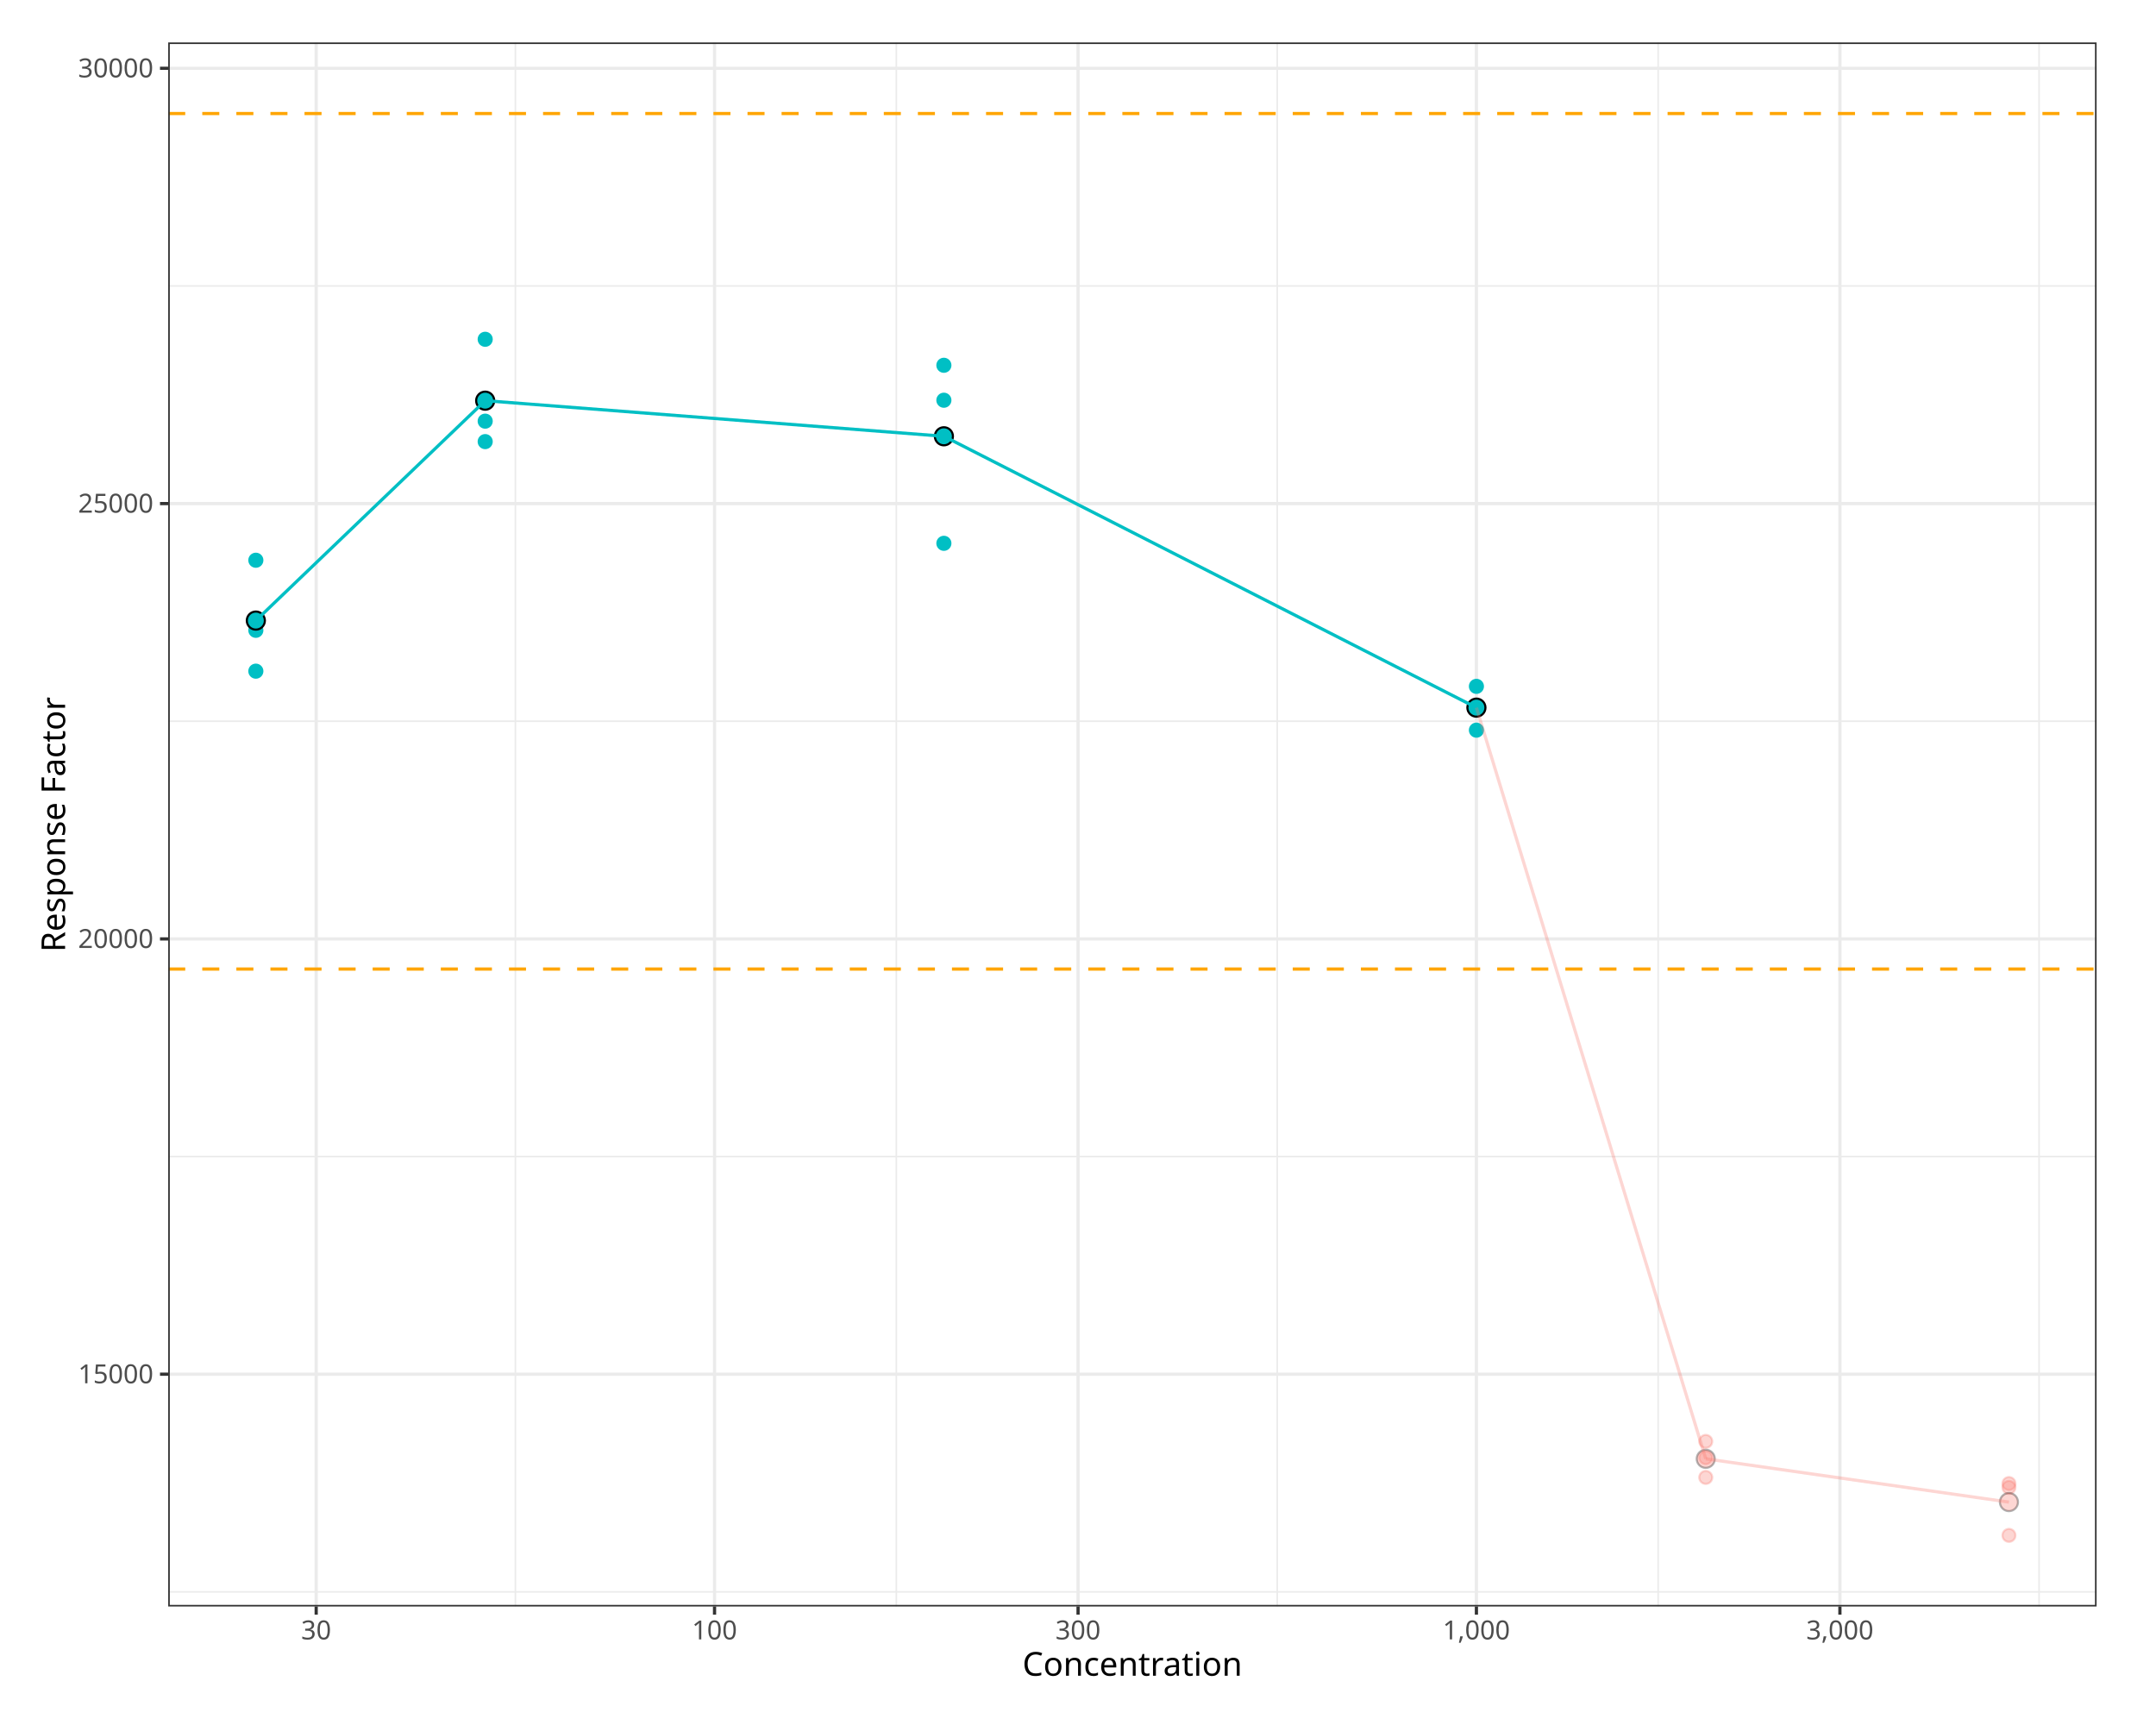
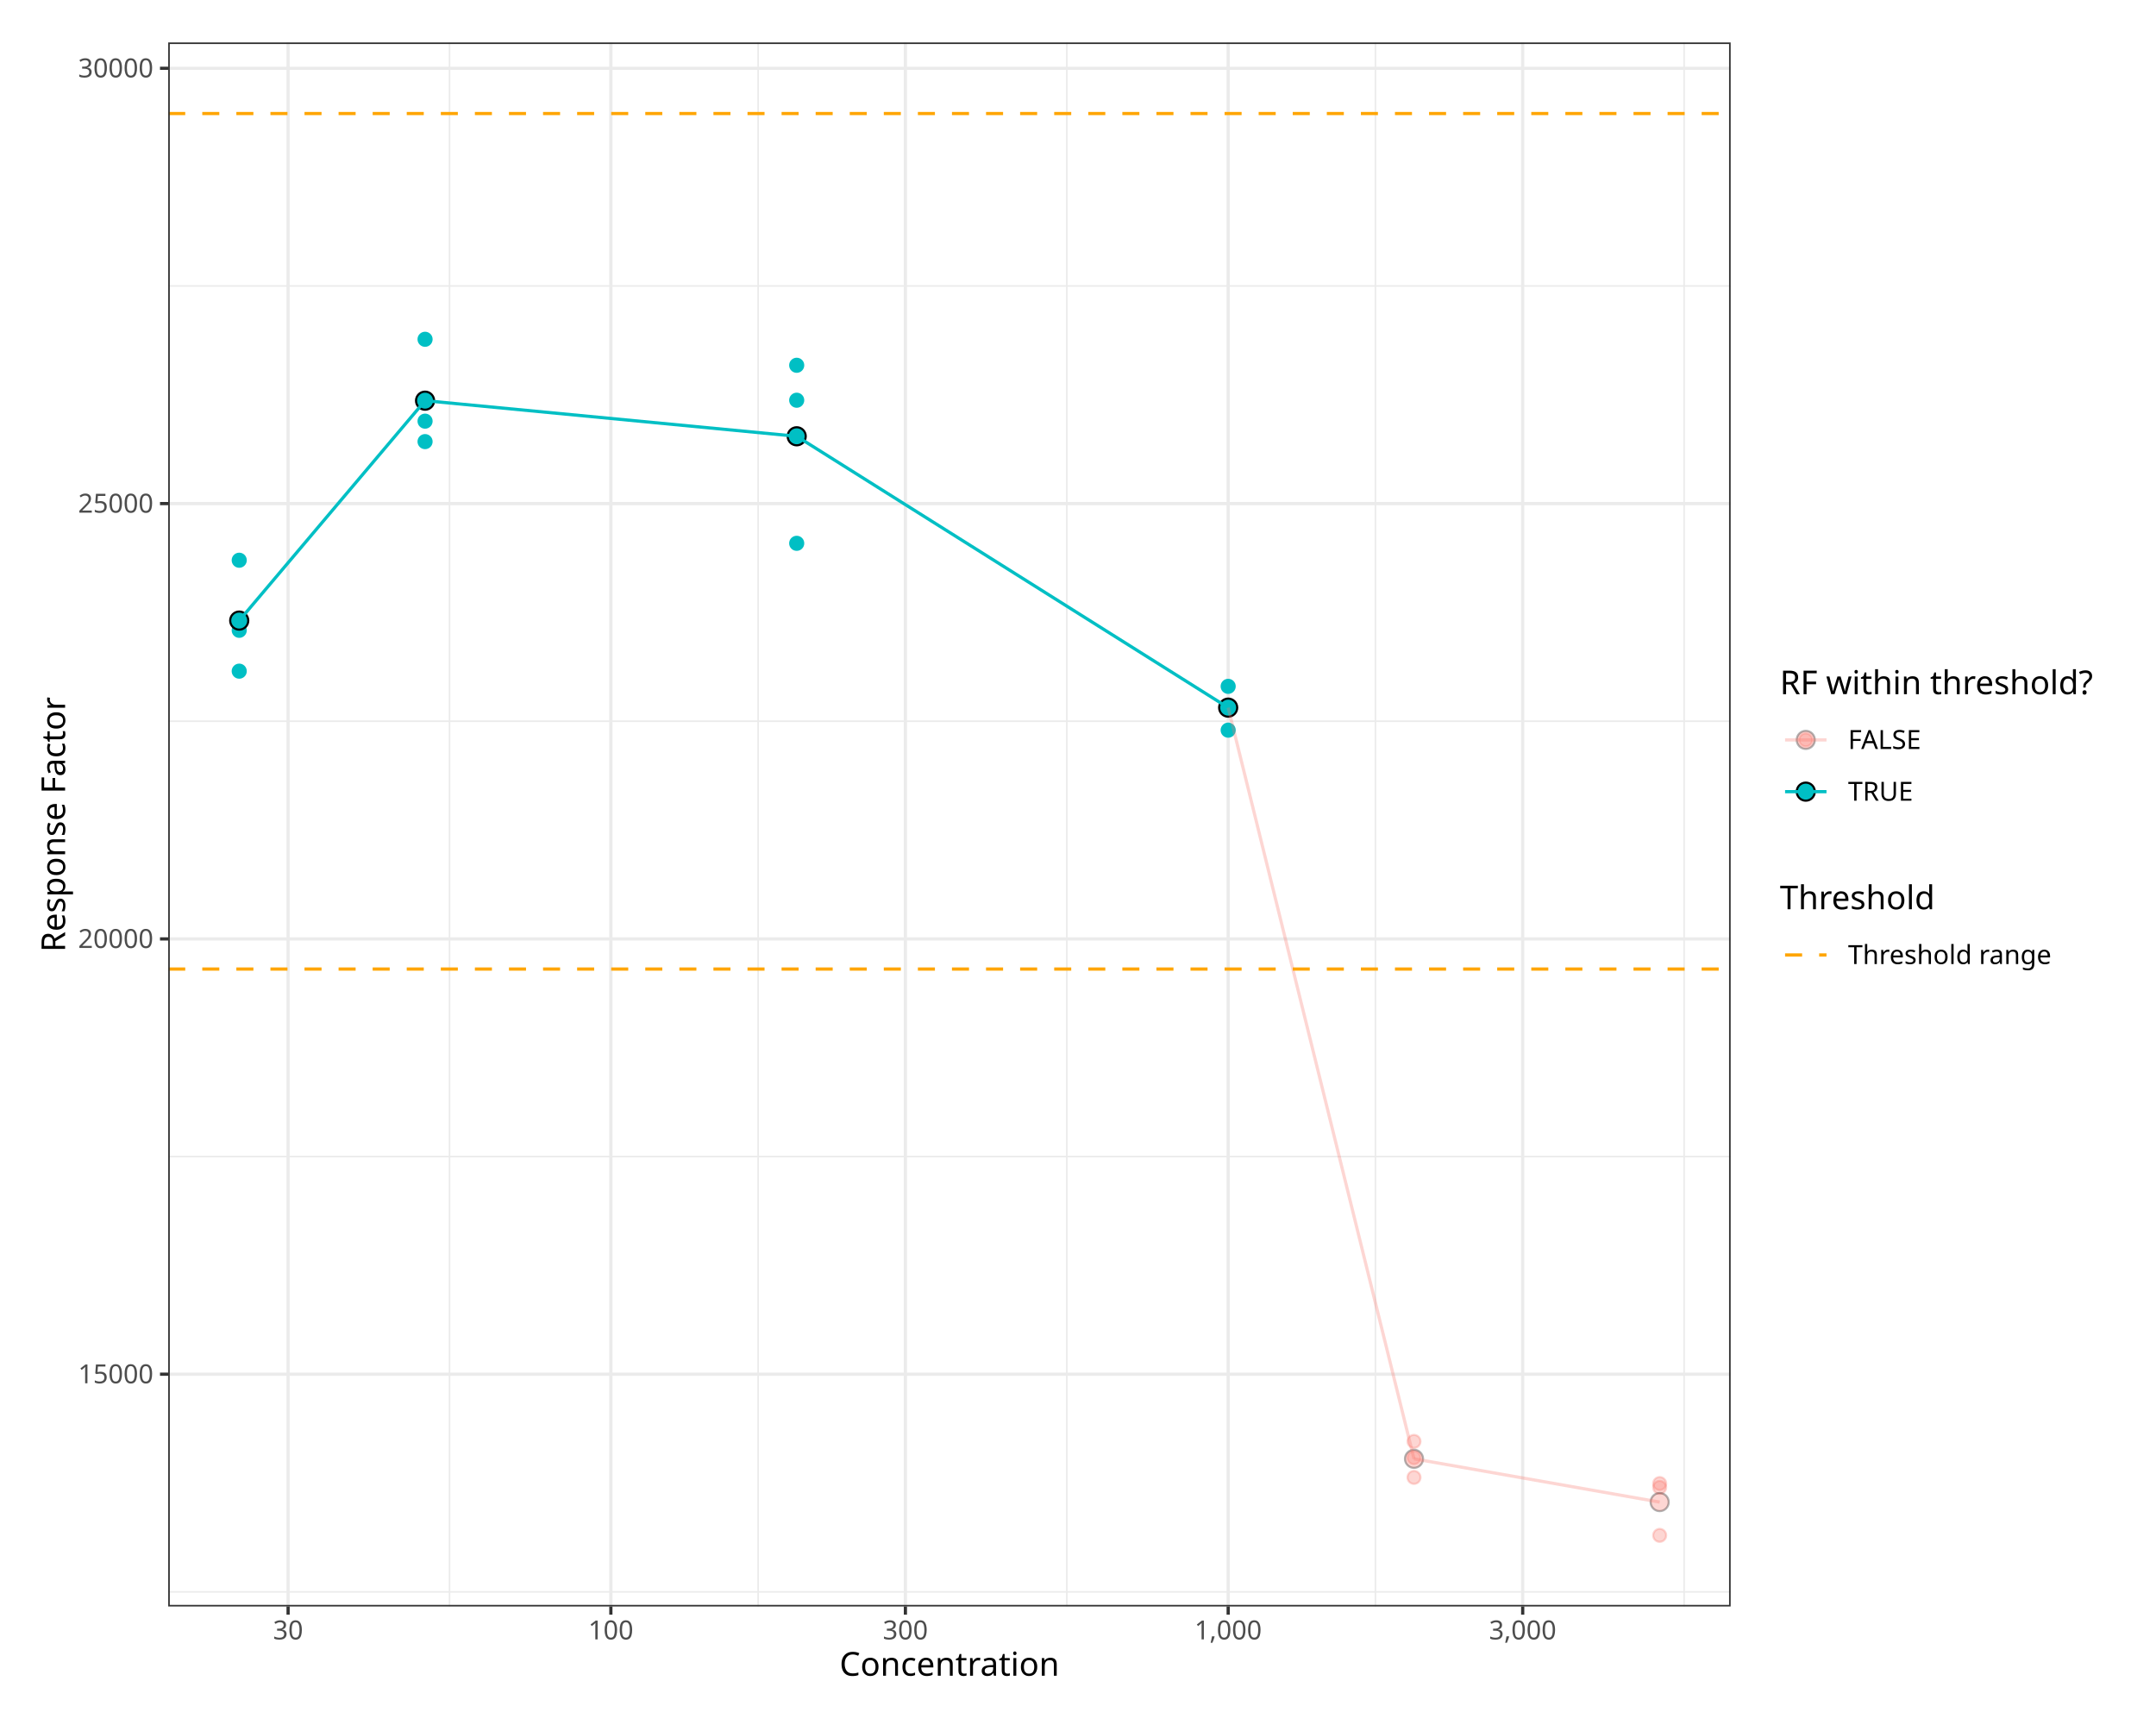
<svg xmlns="http://www.w3.org/2000/svg" class="svglite" data-engine-version="2.0" width="720.00pt" height="576.00pt" viewBox="0 0 720.00 576.00">
  <defs>
    <style type="text/css">
    .svglite line, .svglite polyline, .svglite polygon, .svglite path, .svglite rect, .svglite circle {
      fill: none;
      stroke: #000000;
      stroke-linecap: round;
      stroke-linejoin: round;
      stroke-miterlimit: 10.00;
    }
  </style>
  </defs>
  <rect width="100%" height="100%" style="stroke: none; fill: #FFFFFF;" />
  <defs>
    <clipPath id="cpMC4wMHw3MjAuMDB8MC4wMHw1NzYuMDA=">
      <rect x="0.00" y="0.00" width="720.00" height="576.00" />
    </clipPath>
  </defs>
  <g clip-path="url(#cpMC4wMHw3MjAuMDB8MC4wMHw1NzYuMDA=)">
    <rect x="0.00" y="0.00" width="720.00" height="576.00" style="stroke-width: 1.07; stroke: #FFFFFF; fill: #FFFFFF;" />
  </g>
  <defs>
-     <clipPath id="cpNTYuMTd8NzAwLjE2fDE0LjE3fDUzNi40Mg==">
-       <rect x="56.17" y="14.17" width="643.99" height="522.25" />
+     <clipPath id="cpNTYuMTd8NTc3Ljk3fDE0LjE3fDUzNi40Mg==">
+       <rect x="56.17" y="14.17" width="521.79" height="522.25" />
    </clipPath>
  </defs>
-   <g clip-path="url(#cpNTYuMTd8NzAwLjE2fDE0LjE3fDUzNi40Mg==)">
-     <rect x="56.17" y="14.17" width="643.99" height="522.25" style="stroke-width: 1.07; stroke: none; fill: #FFFFFF;" />
-     <polyline points="56.17,531.54 700.16,531.54 " style="stroke-width: 0.53; stroke: #EBEBEB; stroke-linecap: butt;" />
-     <polyline points="56.17,386.18 700.16,386.18 " style="stroke-width: 0.53; stroke: #EBEBEB; stroke-linecap: butt;" />
-     <polyline points="56.17,240.83 700.16,240.83 " style="stroke-width: 0.53; stroke: #EBEBEB; stroke-linecap: butt;" />
-     <polyline points="56.17,95.48 700.16,95.48 " style="stroke-width: 0.53; stroke: #EBEBEB; stroke-linecap: butt;" />
-     <polyline points="172.11,536.42 172.11,14.17 " style="stroke-width: 0.53; stroke: #EBEBEB; stroke-linecap: butt;" />
-     <polyline points="299.32,536.42 299.32,14.17 " style="stroke-width: 0.53; stroke: #EBEBEB; stroke-linecap: butt;" />
-     <polyline points="426.53,536.42 426.53,14.17 " style="stroke-width: 0.53; stroke: #EBEBEB; stroke-linecap: butt;" />
-     <polyline points="553.75,536.42 553.75,14.17 " style="stroke-width: 0.53; stroke: #EBEBEB; stroke-linecap: butt;" />
-     <polyline points="680.96,536.42 680.96,14.17 " style="stroke-width: 0.53; stroke: #EBEBEB; stroke-linecap: butt;" />
-     <polyline points="56.17,458.86 700.16,458.86 " style="stroke-width: 1.07; stroke: #EBEBEB; stroke-linecap: butt;" />
-     <polyline points="56.17,313.51 700.16,313.51 " style="stroke-width: 1.07; stroke: #EBEBEB; stroke-linecap: butt;" />
-     <polyline points="56.17,168.16 700.16,168.16 " style="stroke-width: 1.07; stroke: #EBEBEB; stroke-linecap: butt;" />
-     <polyline points="56.17,22.80 700.16,22.80 " style="stroke-width: 1.07; stroke: #EBEBEB; stroke-linecap: butt;" />
-     <polyline points="105.59,536.42 105.59,14.17 " style="stroke-width: 1.07; stroke: #EBEBEB; stroke-linecap: butt;" />
-     <polyline points="238.62,536.42 238.62,14.17 " style="stroke-width: 1.07; stroke: #EBEBEB; stroke-linecap: butt;" />
-     <polyline points="360.02,536.42 360.02,14.17 " style="stroke-width: 1.07; stroke: #EBEBEB; stroke-linecap: butt;" />
-     <polyline points="493.05,536.42 493.05,14.17 " style="stroke-width: 1.07; stroke: #EBEBEB; stroke-linecap: butt;" />
-     <polyline points="614.44,536.42 614.44,14.17 " style="stroke-width: 1.07; stroke: #EBEBEB; stroke-linecap: butt;" />
-     <circle cx="85.44" cy="210.47" r="2.17" style="stroke-width: 0.71; stroke: #00BFC4; fill: #00BFC4;" />
-     <circle cx="85.44" cy="224.11" r="2.17" style="stroke-width: 0.71; stroke: #00BFC4; fill: #00BFC4;" />
-     <circle cx="85.44" cy="187.07" r="2.17" style="stroke-width: 0.71; stroke: #00BFC4; fill: #00BFC4;" />
-     <circle cx="162.03" cy="140.63" r="2.17" style="stroke-width: 0.71; stroke: #00BFC4; fill: #00BFC4;" />
-     <circle cx="162.03" cy="113.29" r="2.17" style="stroke-width: 0.71; stroke: #00BFC4; fill: #00BFC4;" />
-     <circle cx="162.03" cy="147.46" r="2.17" style="stroke-width: 0.71; stroke: #00BFC4; fill: #00BFC4;" />
-     <circle cx="315.21" cy="181.42" r="2.17" style="stroke-width: 0.71; stroke: #00BFC4; fill: #00BFC4;" />
-     <circle cx="315.21" cy="133.64" r="2.17" style="stroke-width: 0.71; stroke: #00BFC4; fill: #00BFC4;" />
-     <circle cx="315.21" cy="121.97" r="2.17" style="stroke-width: 0.71; stroke: #00BFC4; fill: #00BFC4;" />
-     <circle cx="493.05" cy="243.81" r="2.17" style="stroke-width: 0.71; stroke: #00BFC4; fill: #00BFC4;" />
-     <circle cx="493.05" cy="229.18" r="2.17" style="stroke-width: 0.71; stroke: #00BFC4; fill: #00BFC4;" />
-     <circle cx="493.05" cy="235.89" r="2.17" style="stroke-width: 0.71; stroke: #00BFC4; fill: #00BFC4;" />
-     <circle cx="569.64" cy="486.74" r="2.17" style="stroke-width: 0.71; stroke: #F8766D; stroke-opacity: 0.30; fill: #F8766D; fill-opacity: 0.30;" />
-     <circle cx="569.64" cy="481.30" r="2.17" style="stroke-width: 0.71; stroke: #F8766D; stroke-opacity: 0.30; fill: #F8766D; fill-opacity: 0.30;" />
-     <circle cx="569.64" cy="493.33" r="2.17" style="stroke-width: 0.71; stroke: #F8766D; stroke-opacity: 0.30; fill: #F8766D; fill-opacity: 0.30;" />
-     <circle cx="670.89" cy="512.68" r="2.17" style="stroke-width: 0.71; stroke: #F8766D; stroke-opacity: 0.30; fill: #F8766D; fill-opacity: 0.30;" />
-     <circle cx="670.89" cy="495.38" r="2.17" style="stroke-width: 0.71; stroke: #F8766D; stroke-opacity: 0.30; fill: #F8766D; fill-opacity: 0.30;" />
-     <circle cx="670.89" cy="496.66" r="2.17" style="stroke-width: 0.71; stroke: #F8766D; stroke-opacity: 0.30; fill: #F8766D; fill-opacity: 0.30;" />
-     <circle cx="85.44" cy="207.22" r="3.02" style="stroke-width: 0.71; fill: #00BFC4;" />
-     <circle cx="162.03" cy="133.79" r="3.02" style="stroke-width: 0.71; fill: #00BFC4;" />
-     <circle cx="315.21" cy="145.68" r="3.02" style="stroke-width: 0.71; fill: #00BFC4;" />
-     <circle cx="493.05" cy="236.29" r="3.02" style="stroke-width: 0.71; fill: #00BFC4;" />
-     <circle cx="569.64" cy="487.12" r="3.02" style="stroke-width: 0.71; stroke: #000000; stroke-opacity: 0.30; fill: #F8766D; fill-opacity: 0.30;" />
-     <circle cx="670.89" cy="501.57" r="3.02" style="stroke-width: 0.71; stroke: #000000; stroke-opacity: 0.30; fill: #F8766D; fill-opacity: 0.30;" />
-     <line x1="85.44" y1="207.22" x2="162.03" y2="133.79" style="stroke-width: 1.07; stroke: #00BFC4; stroke-linecap: butt;" />
-     <line x1="162.03" y1="133.79" x2="315.21" y2="145.68" style="stroke-width: 1.07; stroke: #00BFC4; stroke-linecap: butt;" />
-     <line x1="315.21" y1="145.68" x2="493.05" y2="236.29" style="stroke-width: 1.07; stroke: #00BFC4; stroke-linecap: butt;" />
-     <line x1="493.05" y1="236.29" x2="569.64" y2="487.12" style="stroke-width: 1.07; stroke: #F8766D; stroke-opacity: 0.30; stroke-linecap: butt;" />
-     <line x1="569.64" y1="487.12" x2="670.89" y2="501.57" style="stroke-width: 1.07; stroke: #F8766D; stroke-opacity: 0.30; stroke-linecap: butt;" />
-     <line x1="56.17" y1="37.91" x2="700.16" y2="37.91" style="stroke-width: 1.07; stroke: #FFA500; stroke-dasharray: 5.69,5.69; stroke-linecap: butt;" />
-     <line x1="56.17" y1="323.58" x2="700.16" y2="323.58" style="stroke-width: 1.07; stroke: #FFA500; stroke-dasharray: 5.69,5.69; stroke-linecap: butt;" />
-     <rect x="56.17" y="14.17" width="643.99" height="522.25" style="stroke-width: 1.07; stroke: #333333;" />
+   <g clip-path="url(#cpNTYuMTd8NTc3Ljk3fDE0LjE3fDUzNi40Mg==)">
+     <rect x="56.17" y="14.17" width="521.79" height="522.25" style="stroke-width: 1.07; stroke: none; fill: #FFFFFF;" />
+     <polyline points="56.17,531.54 577.97,531.54 " style="stroke-width: 0.53; stroke: #EBEBEB; stroke-linecap: butt;" />
+     <polyline points="56.17,386.18 577.97,386.18 " style="stroke-width: 0.53; stroke: #EBEBEB; stroke-linecap: butt;" />
+     <polyline points="56.17,240.83 577.97,240.83 " style="stroke-width: 0.53; stroke: #EBEBEB; stroke-linecap: butt;" />
+     <polyline points="56.17,95.48 577.97,95.48 " style="stroke-width: 0.53; stroke: #EBEBEB; stroke-linecap: butt;" />
+     <polyline points="150.11,536.42 150.11,14.17 " style="stroke-width: 0.53; stroke: #EBEBEB; stroke-linecap: butt;" />
+     <polyline points="253.18,536.42 253.18,14.17 " style="stroke-width: 0.53; stroke: #EBEBEB; stroke-linecap: butt;" />
+     <polyline points="356.26,536.42 356.26,14.17 " style="stroke-width: 0.53; stroke: #EBEBEB; stroke-linecap: butt;" />
+     <polyline points="459.33,536.42 459.33,14.17 " style="stroke-width: 0.53; stroke: #EBEBEB; stroke-linecap: butt;" />
+     <polyline points="562.41,536.42 562.41,14.17 " style="stroke-width: 0.53; stroke: #EBEBEB; stroke-linecap: butt;" />
+     <polyline points="56.17,458.86 577.97,458.86 " style="stroke-width: 1.07; stroke: #EBEBEB; stroke-linecap: butt;" />
+     <polyline points="56.17,313.51 577.97,313.51 " style="stroke-width: 1.07; stroke: #EBEBEB; stroke-linecap: butt;" />
+     <polyline points="56.17,168.16 577.97,168.16 " style="stroke-width: 1.07; stroke: #EBEBEB; stroke-linecap: butt;" />
+     <polyline points="56.17,22.80 577.97,22.80 " style="stroke-width: 1.07; stroke: #EBEBEB; stroke-linecap: butt;" />
+     <polyline points="96.21,536.42 96.21,14.17 " style="stroke-width: 1.07; stroke: #EBEBEB; stroke-linecap: butt;" />
+     <polyline points="204.00,536.42 204.00,14.17 " style="stroke-width: 1.07; stroke: #EBEBEB; stroke-linecap: butt;" />
+     <polyline points="302.36,536.42 302.36,14.17 " style="stroke-width: 1.07; stroke: #EBEBEB; stroke-linecap: butt;" />
+     <polyline points="410.15,536.42 410.15,14.17 " style="stroke-width: 1.07; stroke: #EBEBEB; stroke-linecap: butt;" />
+     <polyline points="508.51,536.42 508.51,14.17 " style="stroke-width: 1.07; stroke: #EBEBEB; stroke-linecap: butt;" />
+     <circle cx="79.89" cy="210.47" r="2.17" style="stroke-width: 0.71; stroke: #00BFC4; fill: #00BFC4;" />
+     <circle cx="79.89" cy="224.11" r="2.17" style="stroke-width: 0.71; stroke: #00BFC4; fill: #00BFC4;" />
+     <circle cx="79.89" cy="187.07" r="2.17" style="stroke-width: 0.71; stroke: #00BFC4; fill: #00BFC4;" />
+     <circle cx="141.95" cy="140.63" r="2.17" style="stroke-width: 0.71; stroke: #00BFC4; fill: #00BFC4;" />
+     <circle cx="141.95" cy="113.29" r="2.17" style="stroke-width: 0.71; stroke: #00BFC4; fill: #00BFC4;" />
+     <circle cx="141.95" cy="147.46" r="2.17" style="stroke-width: 0.71; stroke: #00BFC4; fill: #00BFC4;" />
+     <circle cx="266.06" cy="181.42" r="2.17" style="stroke-width: 0.71; stroke: #00BFC4; fill: #00BFC4;" />
+     <circle cx="266.06" cy="133.64" r="2.17" style="stroke-width: 0.71; stroke: #00BFC4; fill: #00BFC4;" />
+     <circle cx="266.06" cy="121.97" r="2.17" style="stroke-width: 0.71; stroke: #00BFC4; fill: #00BFC4;" />
+     <circle cx="410.15" cy="243.81" r="2.17" style="stroke-width: 0.71; stroke: #00BFC4; fill: #00BFC4;" />
+     <circle cx="410.15" cy="229.18" r="2.17" style="stroke-width: 0.71; stroke: #00BFC4; fill: #00BFC4;" />
+     <circle cx="410.15" cy="235.89" r="2.17" style="stroke-width: 0.71; stroke: #00BFC4; fill: #00BFC4;" />
+     <circle cx="472.21" cy="486.74" r="2.17" style="stroke-width: 0.71; stroke: #F8766D; stroke-opacity: 0.30; fill: #F8766D; fill-opacity: 0.30;" />
+     <circle cx="472.21" cy="481.30" r="2.17" style="stroke-width: 0.71; stroke: #F8766D; stroke-opacity: 0.30; fill: #F8766D; fill-opacity: 0.30;" />
+     <circle cx="472.21" cy="493.33" r="2.17" style="stroke-width: 0.71; stroke: #F8766D; stroke-opacity: 0.30; fill: #F8766D; fill-opacity: 0.30;" />
+     <circle cx="554.25" cy="512.68" r="2.17" style="stroke-width: 0.71; stroke: #F8766D; stroke-opacity: 0.30; fill: #F8766D; fill-opacity: 0.30;" />
+     <circle cx="554.25" cy="495.38" r="2.17" style="stroke-width: 0.71; stroke: #F8766D; stroke-opacity: 0.30; fill: #F8766D; fill-opacity: 0.30;" />
+     <circle cx="554.25" cy="496.66" r="2.17" style="stroke-width: 0.71; stroke: #F8766D; stroke-opacity: 0.30; fill: #F8766D; fill-opacity: 0.30;" />
+     <circle cx="79.89" cy="207.22" r="3.02" style="stroke-width: 0.71; fill: #00BFC4;" />
+     <circle cx="141.95" cy="133.79" r="3.02" style="stroke-width: 0.71; fill: #00BFC4;" />
+     <circle cx="266.06" cy="145.68" r="3.02" style="stroke-width: 0.71; fill: #00BFC4;" />
+     <circle cx="410.15" cy="236.29" r="3.02" style="stroke-width: 0.71; fill: #00BFC4;" />
+     <circle cx="472.21" cy="487.12" r="3.02" style="stroke-width: 0.71; stroke: #000000; stroke-opacity: 0.30; fill: #F8766D; fill-opacity: 0.30;" />
+     <circle cx="554.25" cy="501.57" r="3.02" style="stroke-width: 0.71; stroke: #000000; stroke-opacity: 0.30; fill: #F8766D; fill-opacity: 0.30;" />
+     <line x1="79.89" y1="207.22" x2="141.95" y2="133.79" style="stroke-width: 1.07; stroke: #00BFC4; stroke-linecap: butt;" />
+     <line x1="141.95" y1="133.79" x2="266.06" y2="145.68" style="stroke-width: 1.07; stroke: #00BFC4; stroke-linecap: butt;" />
+     <line x1="266.06" y1="145.68" x2="410.15" y2="236.29" style="stroke-width: 1.07; stroke: #00BFC4; stroke-linecap: butt;" />
+     <line x1="410.15" y1="236.29" x2="472.21" y2="487.12" style="stroke-width: 1.07; stroke: #F8766D; stroke-opacity: 0.30; stroke-linecap: butt;" />
+     <line x1="472.21" y1="487.12" x2="554.25" y2="501.57" style="stroke-width: 1.07; stroke: #F8766D; stroke-opacity: 0.30; stroke-linecap: butt;" />
+     <line x1="56.17" y1="37.91" x2="577.97" y2="37.91" style="stroke-width: 1.07; stroke: #FFA500; stroke-dasharray: 5.69,5.69; stroke-linecap: butt;" />
+     <line x1="56.17" y1="323.58" x2="577.97" y2="323.58" style="stroke-width: 1.07; stroke: #FFA500; stroke-dasharray: 5.69,5.69; stroke-linecap: butt;" />
+     <rect x="56.17" y="14.17" width="521.79" height="522.25" style="stroke-width: 1.07; stroke: #333333;" />
  </g>
  <g clip-path="url(#cpMC4wMHw3MjAuMDB8MC4wMHw1NzYuMDA=)">
    <text x="51.24" y="461.89" text-anchor="end" style="font-size: 8.80px; fill: #4D4D4D; font-family: sans;" textLength="24.47px" lengthAdjust="spacingAndGlyphs">15000</text>
    <text x="51.24" y="316.54" text-anchor="end" style="font-size: 8.80px; fill: #4D4D4D; font-family: sans;" textLength="24.47px" lengthAdjust="spacingAndGlyphs">20000</text>
    <text x="51.24" y="171.18" text-anchor="end" style="font-size: 8.80px; fill: #4D4D4D; font-family: sans;" textLength="24.47px" lengthAdjust="spacingAndGlyphs">25000</text>
    <text x="51.24" y="25.83" text-anchor="end" style="font-size: 8.80px; fill: #4D4D4D; font-family: sans;" textLength="24.47px" lengthAdjust="spacingAndGlyphs">30000</text>
    <polyline points="53.43,458.86 56.17,458.86 " style="stroke-width: 1.07; stroke: #333333; stroke-linecap: butt;" />
    <polyline points="53.43,313.51 56.17,313.51 " style="stroke-width: 1.07; stroke: #333333; stroke-linecap: butt;" />
    <polyline points="53.43,168.16 56.17,168.16 " style="stroke-width: 1.07; stroke: #333333; stroke-linecap: butt;" />
    <polyline points="53.43,22.80 56.17,22.80 " style="stroke-width: 1.07; stroke: #333333; stroke-linecap: butt;" />
-     <polyline points="105.59,539.16 105.59,536.42 " style="stroke-width: 1.07; stroke: #333333; stroke-linecap: butt;" />
-     <polyline points="238.62,539.16 238.62,536.42 " style="stroke-width: 1.07; stroke: #333333; stroke-linecap: butt;" />
-     <polyline points="360.02,539.16 360.02,536.42 " style="stroke-width: 1.07; stroke: #333333; stroke-linecap: butt;" />
-     <polyline points="493.05,539.16 493.05,536.42 " style="stroke-width: 1.07; stroke: #333333; stroke-linecap: butt;" />
-     <polyline points="614.44,539.16 614.44,536.42 " style="stroke-width: 1.07; stroke: #333333; stroke-linecap: butt;" />
-     <text x="105.59" y="547.41" text-anchor="middle" style="font-size: 8.80px; fill: #4D4D4D; font-family: sans;" textLength="9.79px" lengthAdjust="spacingAndGlyphs">30</text>
-     <text x="238.62" y="547.41" text-anchor="middle" style="font-size: 8.80px; fill: #4D4D4D; font-family: sans;" textLength="14.68px" lengthAdjust="spacingAndGlyphs">100</text>
-     <text x="360.02" y="547.41" text-anchor="middle" style="font-size: 8.80px; fill: #4D4D4D; font-family: sans;" textLength="14.68px" lengthAdjust="spacingAndGlyphs">300</text>
-     <text x="493.05" y="547.41" text-anchor="middle" style="font-size: 8.80px; fill: #4D4D4D; font-family: sans;" textLength="22.02px" lengthAdjust="spacingAndGlyphs">1,000</text>
-     <text x="614.44" y="547.41" text-anchor="middle" style="font-size: 8.80px; fill: #4D4D4D; font-family: sans;" textLength="22.02px" lengthAdjust="spacingAndGlyphs">3,000</text>
-     <text x="378.16" y="559.54" text-anchor="middle" style="font-size: 11.00px; font-family: sans;" textLength="68.49px" lengthAdjust="spacingAndGlyphs">Concentration</text>
+     <polyline points="96.21,539.16 96.21,536.42 " style="stroke-width: 1.07; stroke: #333333; stroke-linecap: butt;" />
+     <polyline points="204.00,539.16 204.00,536.42 " style="stroke-width: 1.07; stroke: #333333; stroke-linecap: butt;" />
+     <polyline points="302.36,539.16 302.36,536.42 " style="stroke-width: 1.07; stroke: #333333; stroke-linecap: butt;" />
+     <polyline points="410.15,539.16 410.15,536.42 " style="stroke-width: 1.07; stroke: #333333; stroke-linecap: butt;" />
+     <polyline points="508.51,539.16 508.51,536.42 " style="stroke-width: 1.07; stroke: #333333; stroke-linecap: butt;" />
+     <text x="96.21" y="547.41" text-anchor="middle" style="font-size: 8.80px; fill: #4D4D4D; font-family: sans;" textLength="9.79px" lengthAdjust="spacingAndGlyphs">30</text>
+     <text x="204.00" y="547.41" text-anchor="middle" style="font-size: 8.80px; fill: #4D4D4D; font-family: sans;" textLength="14.68px" lengthAdjust="spacingAndGlyphs">100</text>
+     <text x="302.36" y="547.41" text-anchor="middle" style="font-size: 8.80px; fill: #4D4D4D; font-family: sans;" textLength="14.68px" lengthAdjust="spacingAndGlyphs">300</text>
+     <text x="410.15" y="547.41" text-anchor="middle" style="font-size: 8.80px; fill: #4D4D4D; font-family: sans;" textLength="22.02px" lengthAdjust="spacingAndGlyphs">1,000</text>
+     <text x="508.51" y="547.41" text-anchor="middle" style="font-size: 8.80px; fill: #4D4D4D; font-family: sans;" textLength="22.02px" lengthAdjust="spacingAndGlyphs">3,000</text>
+     <text x="317.07" y="559.54" text-anchor="middle" style="font-size: 11.00px; font-family: sans;" textLength="68.49px" lengthAdjust="spacingAndGlyphs">Concentration</text>
    <text transform="translate(21.74,275.30) rotate(-90)" text-anchor="middle" style="font-size: 11.00px; font-family: sans;" textLength="83.78px" lengthAdjust="spacingAndGlyphs">Response Factor</text>
+     <rect x="588.92" y="217.60" width="111.23" height="60.85" style="stroke-width: 1.07; stroke: none; fill: #FFFFFF;" />
+     <text x="594.40" y="231.80" style="font-size: 11.00px; font-family: sans;" textLength="100.27px" lengthAdjust="spacingAndGlyphs">RF within threshold?</text>
+     <rect x="594.40" y="238.42" width="17.28" height="17.28" style="stroke-width: 1.07; stroke: none; fill: #FFFFFF;" />
+     <circle cx="603.04" cy="247.06" r="2.17" style="stroke-width: 0.71; stroke: #F8766D; stroke-opacity: 0.30; fill: #F8766D; fill-opacity: 0.30;" />
+     <circle cx="603.04" cy="247.06" r="3.02" style="stroke-width: 0.71; stroke: #000000; stroke-opacity: 0.30; fill: #F8766D; fill-opacity: 0.30;" />
+     <line x1="596.13" y1="247.06" x2="609.96" y2="247.06" style="stroke-width: 1.07; stroke: #F8766D; stroke-opacity: 0.30; stroke-linecap: butt;" />
+     <rect x="594.40" y="255.70" width="17.28" height="17.28" style="stroke-width: 1.07; stroke: none; fill: #FFFFFF;" />
+     <circle cx="603.04" cy="264.34" r="2.17" style="stroke-width: 0.71; stroke: #00BFC4; fill: #00BFC4;" />
+     <circle cx="603.04" cy="264.34" r="3.02" style="stroke-width: 0.71; fill: #00BFC4;" />
+     <line x1="596.13" y1="264.34" x2="609.96" y2="264.34" style="stroke-width: 1.07; stroke: #00BFC4; stroke-linecap: butt;" />
+     <text x="617.16" y="250.09" style="font-size: 8.80px; font-family: sans;" textLength="27.88px" lengthAdjust="spacingAndGlyphs">FALSE</text>
+     <text x="617.16" y="267.37" style="font-size: 8.80px; font-family: sans;" textLength="23.96px" lengthAdjust="spacingAndGlyphs">TRUE</text>
+     <rect x="588.92" y="289.42" width="97.81" height="43.57" style="stroke-width: 1.07; stroke: none; fill: #FFFFFF;" />
+     <text x="594.40" y="303.61" style="font-size: 11.00px; font-family: sans;" textLength="48.92px" lengthAdjust="spacingAndGlyphs">Threshold</text>
+     <rect x="594.40" y="310.23" width="17.28" height="17.28" style="stroke-width: 1.07; stroke: none; fill: #FFFFFF;" />
+     <line x1="596.13" y1="318.87" x2="609.96" y2="318.87" style="stroke-width: 1.07; stroke: #FFA500; stroke-dasharray: 5.69,5.69; stroke-linecap: butt;" />
+     <text x="617.16" y="321.90" style="font-size: 8.80px; font-family: sans;" textLength="64.09px" lengthAdjust="spacingAndGlyphs">Threshold range</text>
  </g>
</svg>
